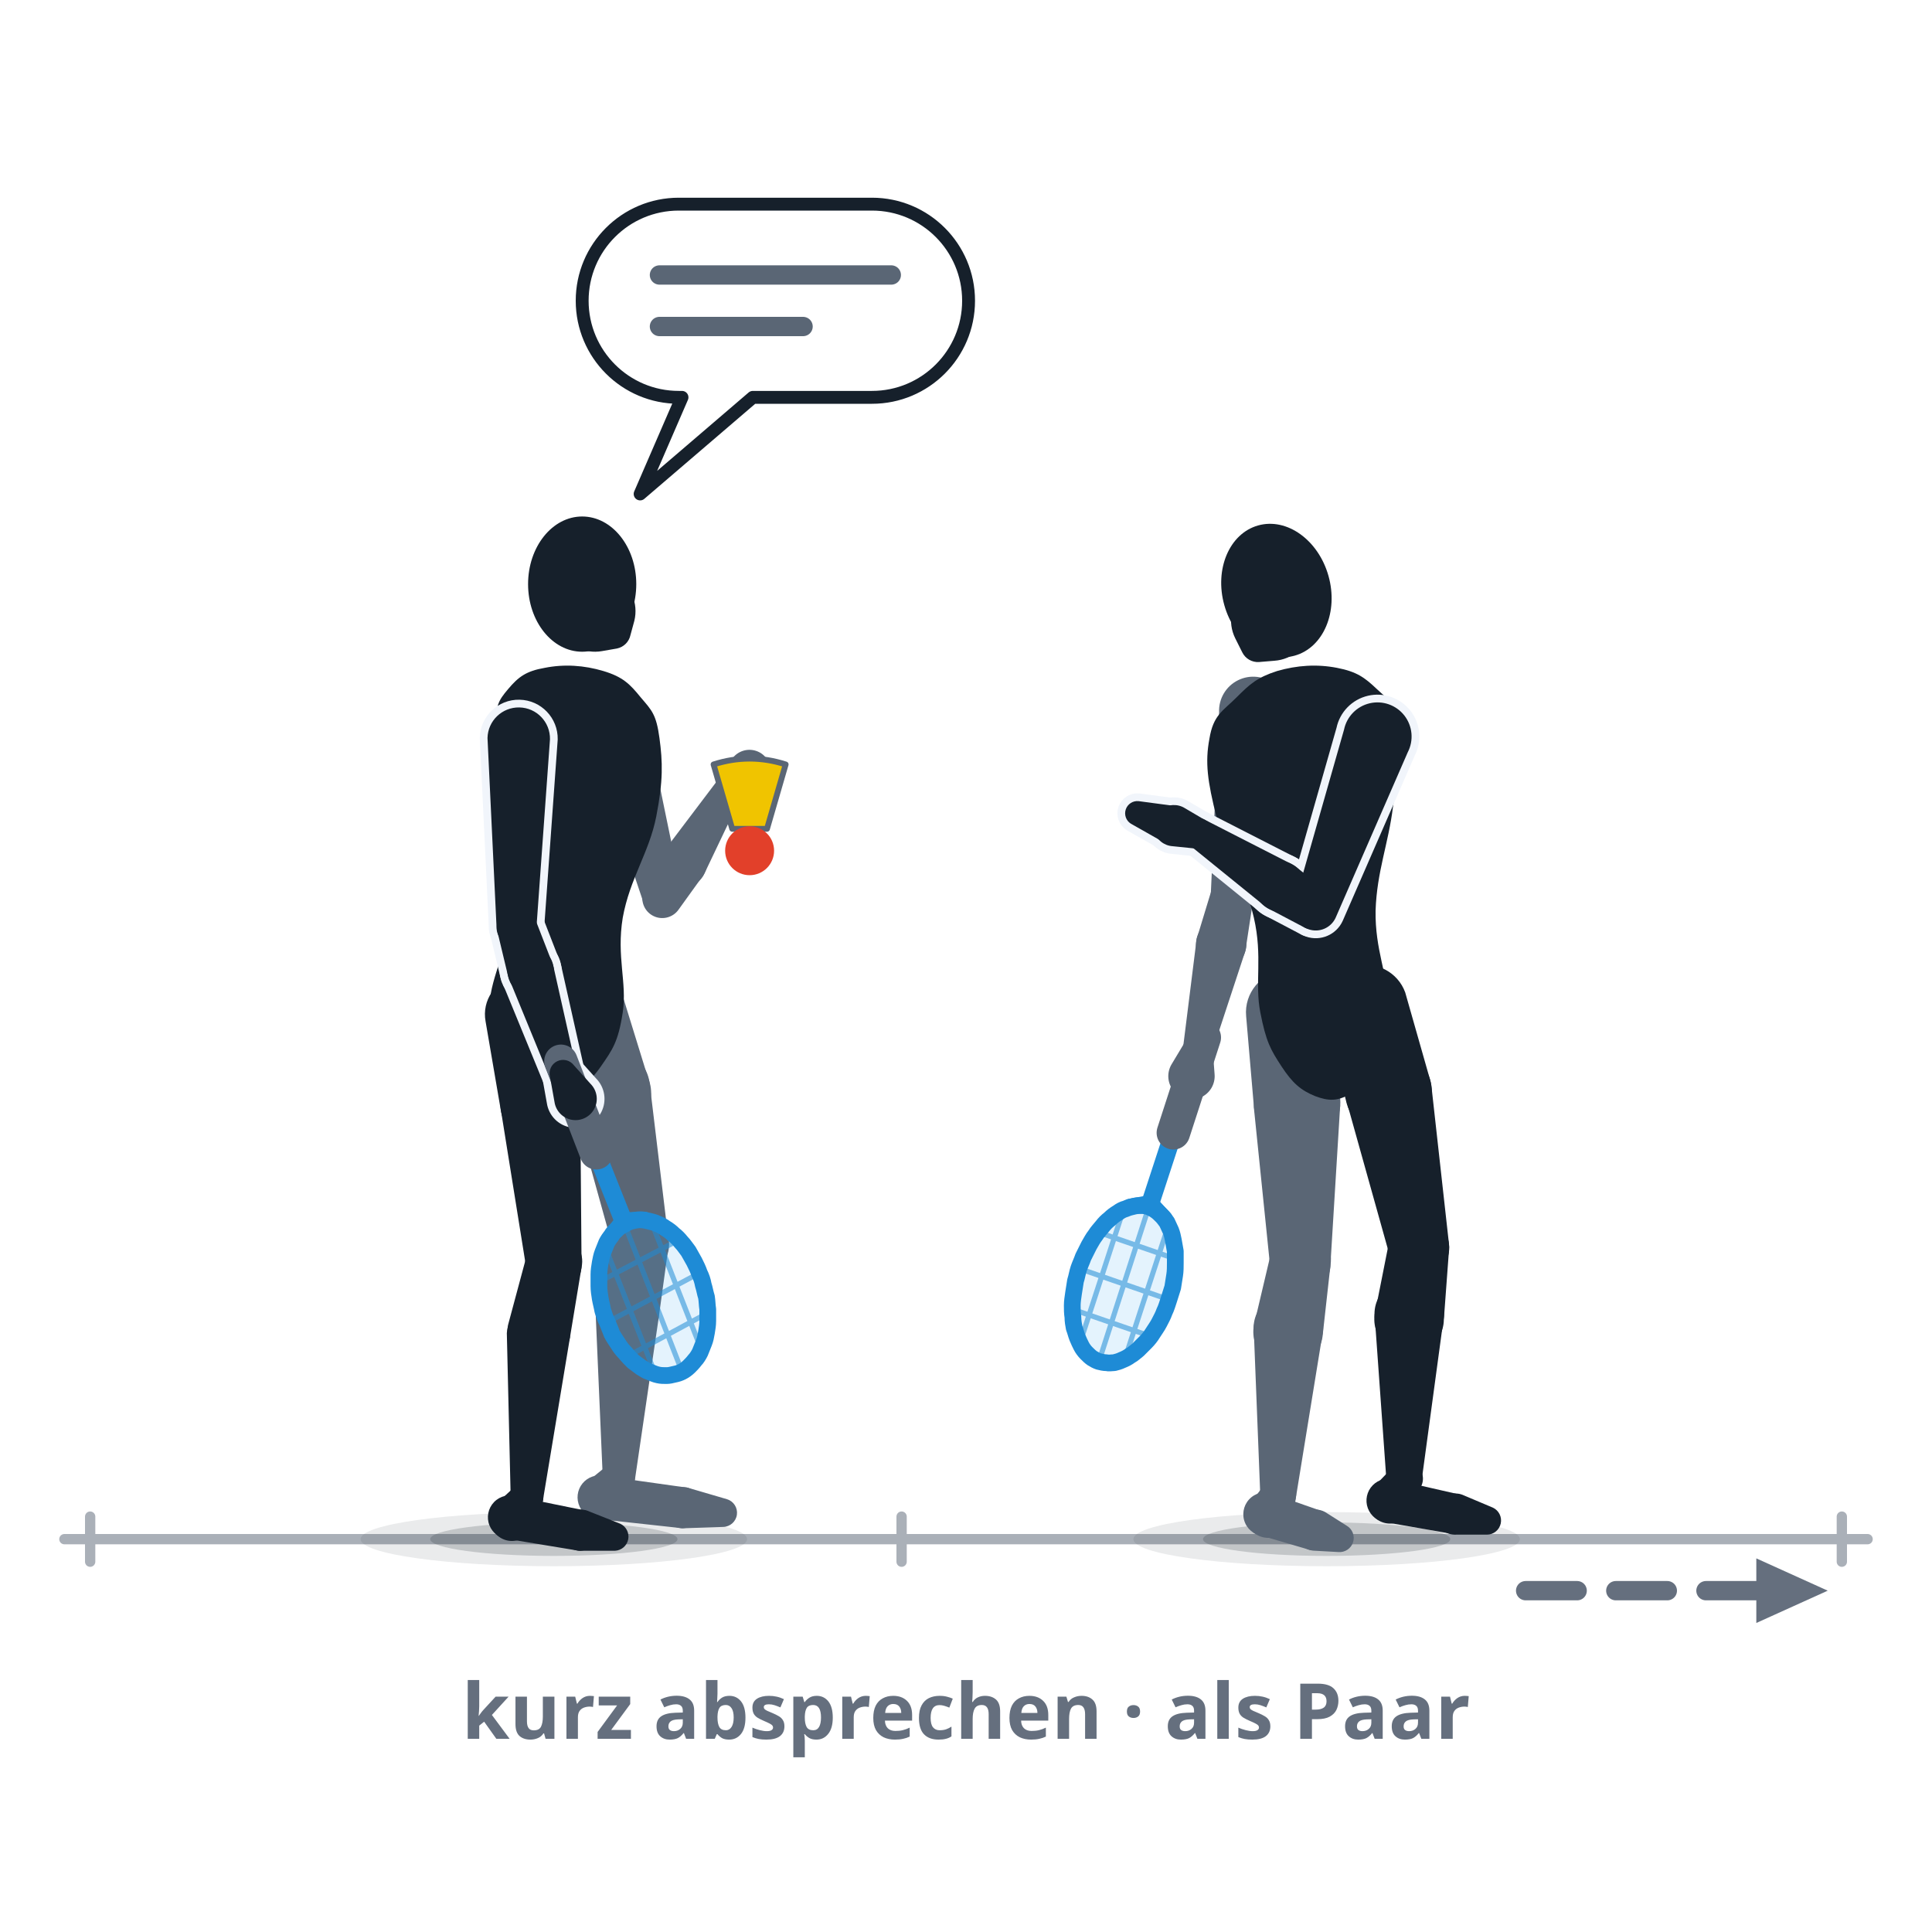
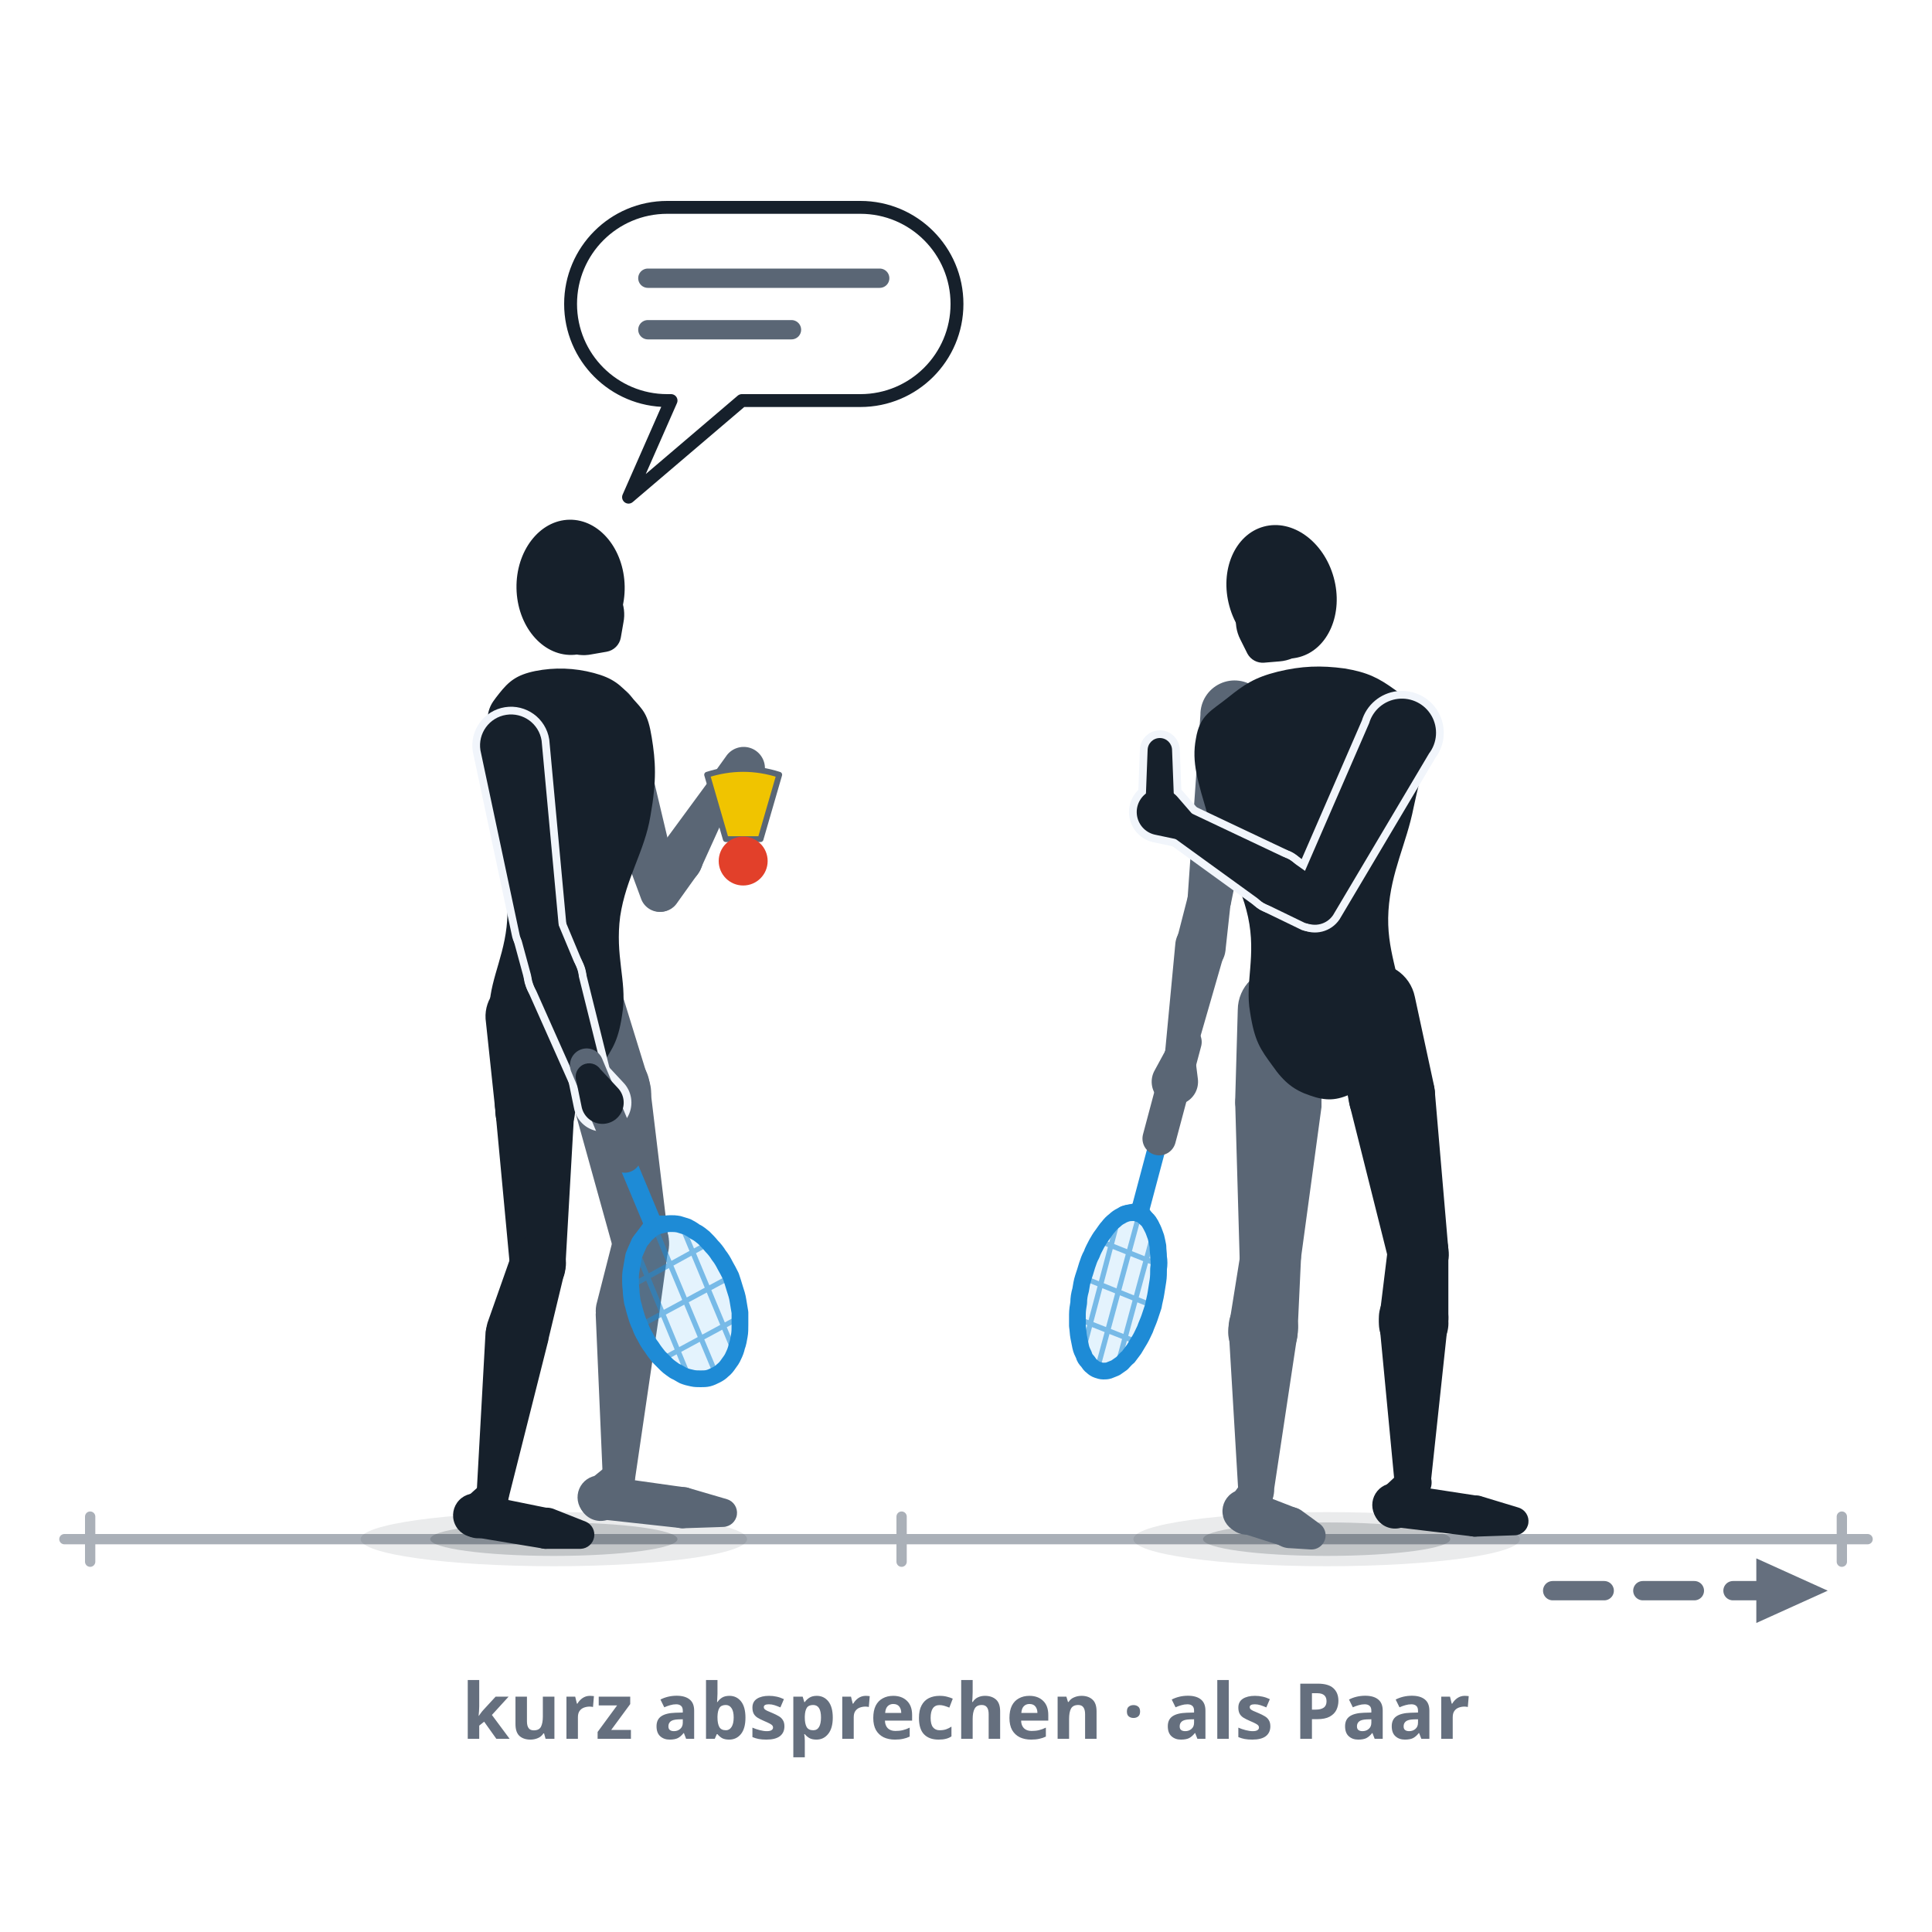
- <svg xmlns="http://www.w3.org/2000/svg" viewBox="0 0 300 300" role="img" data-quelle="figuren" aria-label="Sich absprechen: zwei Doppelpartner im eigenen Feld vor dem Aufschlag, einander zugewandt. Links der Rückraumspieler hinter der Aufschlaglinie; er schlägt gleich auf, hält den Speeder in der freien Hand und sagt in einem Satz das Wichtigste. Rechts der Angriffsspieler, die Füße schon nach vorn gerichtet, nickt und hebt die offene Hand. Ein gestrichelter Pfeil zeigt seinen Weg nach vorn.">
+ <svg xmlns="http://www.w3.org/2000/svg" viewBox="0 0 300 300" role="img" data-quelle="figuren" aria-label="Sich absprechen: zwei Doppelpartner im eigenen Feld vor dem Aufschlag, einander zugewandt. Links der Rückraumspieler hinter der Aufschlaglinie; er schlägt gleich auf, hält den Speeder in der freien Hand und sagt in einem Satz das Wichtigste. Rechts der Angriffsspieler, die Füße schon nach vorn gerichtet, nickt und hebt den Daumen. Ein gestrichelter Pfeil zeigt seinen Weg nach vorn.">
  <style>
    .s-k{fill:var(--tinte,#16202b)}
    .s-f{fill:var(--tinte-2,#5a6675)}
    .s-x{fill:var(--flaeche-2,#f1f5fb);stroke:var(--flaeche-2,#f1f5fb);stroke-width:2.4;stroke-linejoin:round}
    .s-rf{fill:var(--primaer,#38a4f1);opacity:.14}
    .s-rs{fill:none;stroke:var(--primaer-dunkel,#1e8bd6);stroke-width:.8;opacity:.55}
    .s-rr{fill:none;stroke:var(--primaer-dunkel,#1e8bd6);stroke-width:2.6;stroke-linejoin:round}
    .s-rh{fill:none;stroke:var(--primaer-dunkel,#1e8bd6);stroke-width:2.1;stroke-linecap:round;stroke-linejoin:round}
    .s-rsch{fill:none;stroke:var(--primaer-dunkel,#1e8bd6);stroke-width:2.8;stroke-linecap:round}
    .s-rg{fill:none;stroke:var(--tinte-2,#5a6675);stroke-width:5.2;stroke-linecap:round}
    .s-korb{fill:var(--speeder-korb,#f0c400);stroke:var(--tinte-2,#5a6675);stroke-width:.9;stroke-linejoin:round}
    .s-kappe{fill:var(--speeder-kappe,#e2402a)}
    .s-sch{fill:var(--schatten-boden,#16202b2e)}
    .s-schw{fill:var(--schatten-boden,#16202b2e);opacity:.5}
    .s-wegg{fill:none;stroke:var(--tinte-3,#656f7e);stroke-width:3;stroke-dasharray:8 6;stroke-linecap:round}
    .s-mkg{fill:var(--tinte-3,#656f7e)}
    .s-boden{fill:none;stroke:var(--tinte-3,#656f7e);stroke-width:1.6;opacity:.55;stroke-linecap:round}
    .s-blase{fill:var(--flaeche,#ffffff);stroke:var(--tinte,#16202b);stroke-width:2;stroke-linejoin:round}
    .s-zeile{fill:none;stroke:var(--tinte-2,#5a6675);stroke-width:3;stroke-linecap:round}
    .st{fill:var(--tinte-3,#656f7e);font:600 12px/1 system-ui,sans-serif;text-anchor:middle}
  </style>
  <defs>
    <marker id="p047" viewBox="0 0 10 10" markerWidth="4.4" markerHeight="4.4" refX="5" refY="5" orient="auto">
      <path d="M1,1.2 L9.4,5 L1,8.8 Z" class="s-mkg" />
    </marker>
  </defs>
  <path class="s-boden" d="M10,239L290,239M14,235.5L14,242.5M140,235.5L140,242.5M286,235.5L286,242.5" />
  <ellipse class="s-schw" cx="86" cy="239" rx="30" ry="4.2" />
  <ellipse class="s-sch" cx="86" cy="239" rx="19.2" ry="2.6" />
  <ellipse class="s-schw" cx="206" cy="239" rx="30" ry="4.2" />
  <ellipse class="s-sch" cx="206" cy="239" rx="19.2" ry="2.6" />
-   <path class="s-wegg" d="M236.9,247L278,247" marker-end="url(#p047)" />
+   <path class="s-wegg" d="M241.1,247L278,247" marker-end="url(#p047)" />
  <g class="s-f">
-     <path d="M193.5,157.8L194.7,171.8A6.7,6.7 0 1 0 208.1,170.5L206.5,156.6A6.5,6.5 0 0 0 193.5,157.8Z" />
-     <path d="M194.7,172L197.2,196.4A4.7,4.7 0 0 0 206.6,196.2L208.1,171.7A6.7,6.7 0 1 0 194.7,172Z" />
-     <path d="M197.3,194.8L194.8,205.4A5.4,5.4 0 1 0 205.4,207.2L206.6,196.4A4.7,4.7 0 0 0 197.3,194.8Z" />
-     <path d="M194.7,206.9L195.7,232.3A2.7,2.7 0 0 0 201.2,232.7L205.3,207.5A5.4,5.4 0 1 0 194.7,206.9Z" />
-     <path d="M196.3,230.6L194.3,233.2A3.4,3.4 0 1 0 200.2,236.2L201.1,233A2.7,2.7 0 0 0 196.3,230.6Z" />
-     <path d="M196,238.5L203.5,240.7A3.2,3.2 0 0 0 205.4,234.7L198,232.1A3.4,3.4 0 1 0 196,238.5Z" />
-     <path d="M204.2,240.8L207.8,241A2.2,2.2 0 0 0 209.1,236.9L206.1,235A3.2,3.2 0 1 0 204.2,240.8Z" />
+     <path d="M192.2,156.8L191.8,170.8A6.7,6.7 0 1 0 205.2,171L205.2,156.9A6.5,6.5 0 0 0 192.2,156.8Z" />
+     <path d="M191.8,171.2L192.5,195.7A4.7,4.7 0 0 0 201.9,196.2L205.2,171.9A6.7,6.7 0 1 0 191.8,171.2Z" />
+     <path d="M192.6,194.8L190.9,205.4A5.4,5.4 0 1 0 201.5,206.5L202,195.8A4.7,4.7 0 0 0 192.6,194.8Z" />
+     <path d="M190.8,206.6L192.3,231.9A2.7,2.7 0 0 0 197.7,232.2L201.5,207A5.4,5.4 0 1 0 190.8,206.6Z" />
+     <path d="M192.8,230.2L190.9,232.8A3.4,3.4 0 1 0 196.9,235.6L197.7,232.4A2.7,2.7 0 0 0 192.8,230.2Z" />
+     <path d="M192.6,238L199.5,240.2A3.2,3.2 0 0 0 201.6,234.3L194.9,231.7A3.4,3.4 0 1 0 192.6,238Z" />
+     <path d="M200.3,240.4L203.5,240.6A2.2,2.2 0 0 0 204.9,236.6L202.3,234.7A3.2,3.2 0 1 0 200.3,240.4Z" />
  </g>
  <g class="s-f">
-     <path d="M189.3,110.6L188,139.1A3.4,3.4 0 0 0 194.6,139.8L199.7,111.8A5.3,5.3 0 1 0 189.3,110.6Z" />
-     <path d="M188.1,138.3L186,145.2A3.9,3.9 0 1 0 193.5,146.9L194.6,139.7A3.4,3.4 0 0 0 188.1,138.3Z" />
-     <path d="M185.8,145.9L183.7,162.7A2.3,2.3 0 0 0 188.1,163.7L193.4,147.6A3.9,3.9 0 1 0 185.8,145.9Z" />
+     <path d="M186.4,111L184.4,139.6A3.4,3.4 0 0 0 191.1,140.5L196.8,112.4A5.3,5.3 0 1 0 186.4,111Z" />
+     <path d="M184.5,139L182.7,146A3.9,3.9 0 1 0 190.3,147.5L191.1,140.2A3.4,3.4 0 0 0 184.5,139Z" />
+     <path d="M182.5,146.6L180.9,163.5A2.3,2.3 0 0 0 185.4,164.4L190.1,148.1A3.9,3.9 0 1 0 182.5,146.6Z" />
  </g>
-   <path class="s-rf" d="M170.6,211.4C170.3,211.3 169.9,211.1 169.6,210.9C169.3,210.7 169,210.4 168.7,210.1C168.4,209.8 168.1,209.4 167.9,209C167.7,208.6 167.5,208.2 167.3,207.7C167.1,207.2 167,206.7 166.8,206.2C166.7,205.7 166.6,205.1 166.6,204.5C166.5,203.9 166.5,203.3 166.5,202.7C166.5,202.1 166.6,201.5 166.7,200.8C166.8,200.2 166.9,199.6 167,198.9C167.2,198.3 167.3,197.6 167.5,197C167.7,196.4 168,195.8 168.2,195.2C168.5,194.6 168.8,194 169.1,193.4C169.4,192.9 169.7,192.3 170.1,191.8C170.4,191.3 170.8,190.9 171.2,190.4C171.5,190 171.9,189.6 172.3,189.3C172.7,188.9 173.1,188.6 173.6,188.3C174,188 174.4,187.8 174.8,187.7C175.2,187.5 175.7,187.4 176.1,187.3C176.5,187.2 176.9,187.2 177.3,187.2C177.7,187.2 178.1,187.3 178.4,187.4C178.8,187.6 179.1,187.7 179.5,188C179.8,188.2 180.1,188.5 180.4,188.8C180.7,189.1 180.9,189.4 181.2,189.8C181.4,190.2 181.6,190.7 181.8,191.1C182,191.6 182.1,192.1 182.2,192.6C182.3,193.2 182.4,193.7 182.5,194.3C182.5,194.9 182.5,195.5 182.5,196.1C182.5,196.7 182.5,197.4 182.4,198C182.3,198.6 182.2,199.3 182.1,199.9C181.9,200.5 181.7,201.2 181.5,201.8C181.3,202.4 181.1,203.1 180.8,203.7C180.6,204.3 180.3,204.8 180,205.4C179.7,206 179.3,206.5 179,207C178.7,207.5 178.3,208 177.9,208.4C177.5,208.8 177.1,209.2 176.7,209.6C176.3,209.9 175.9,210.3 175.5,210.5C175.1,210.8 174.7,211 174.2,211.2C173.8,211.4 173.4,211.5 173,211.6C172.6,211.6 172.2,211.7 171.8,211.6C171.4,211.6 171,211.5 170.6,211.4Z" />
-   <path class="s-rs" d="M181.2,191L174.9,210.3M178.1,188.3L170.9,210.6M174.2,188.6L167.9,207.9M182,195.3L171,191.5M180.9,201.6L168.2,197.2M178.1,207.3L167.1,203.5" />
-   <path class="s-rh" d="M181,189.1L178.7,186.6L175.4,187.2" />
-   <path class="s-rsch" d="M182.2,175.9L178.7,186.6" />
-   <path class="s-rr" d="M170.6,211.4C170.3,211.3 169.9,211.1 169.6,210.9C169.3,210.7 169,210.4 168.7,210.1C168.4,209.8 168.1,209.4 167.9,209C167.7,208.6 167.5,208.2 167.3,207.7C167.1,207.2 167,206.7 166.8,206.2C166.7,205.7 166.6,205.1 166.6,204.5C166.5,203.9 166.5,203.3 166.5,202.7C166.5,202.1 166.6,201.5 166.7,200.8C166.8,200.2 166.9,199.6 167,198.9C167.2,198.3 167.3,197.6 167.5,197C167.7,196.4 168,195.8 168.2,195.2C168.5,194.6 168.8,194 169.1,193.4C169.4,192.9 169.7,192.3 170.1,191.8C170.4,191.3 170.8,190.9 171.2,190.4C171.5,190 171.9,189.6 172.3,189.3C172.7,188.9 173.1,188.6 173.6,188.3C174,188 174.4,187.8 174.8,187.7C175.2,187.5 175.7,187.4 176.1,187.3C176.5,187.2 176.9,187.2 177.3,187.2C177.7,187.2 178.1,187.3 178.4,187.4C178.8,187.6 179.1,187.7 179.5,188C179.8,188.2 180.1,188.5 180.4,188.8C180.7,189.1 180.9,189.4 181.2,189.8C181.4,190.2 181.6,190.7 181.8,191.1C182,191.6 182.1,192.1 182.2,192.6C182.3,193.2 182.4,193.7 182.5,194.3C182.5,194.9 182.5,195.5 182.5,196.1C182.5,196.7 182.5,197.4 182.4,198C182.3,198.6 182.2,199.3 182.1,199.9C181.9,200.5 181.7,201.2 181.5,201.8C181.3,202.4 181.1,203.1 180.8,203.7C180.6,204.3 180.3,204.8 180,205.4C179.7,206 179.3,206.5 179,207C178.7,207.5 178.3,208 177.9,208.4C177.5,208.8 177.1,209.2 176.7,209.6C176.3,209.9 175.9,210.3 175.5,210.5C175.1,210.8 174.7,211 174.2,211.2C173.8,211.4 173.4,211.5 173,211.6C172.6,211.6 172.2,211.7 171.8,211.6C171.4,211.6 171,211.5 170.6,211.4Z" />
-   <path class="s-rg" d="M187,161.1L182.2,175.9" />
+   <path class="s-rf" d="M170.4,212.7C170.1,212.6 169.8,212.4 169.6,212.2C169.3,212 169.1,211.7 168.9,211.4C168.6,211.1 168.4,210.8 168.3,210.4C168.1,210 167.9,209.6 167.8,209.1C167.7,208.6 167.6,208.1 167.5,207.6C167.4,207.1 167.4,206.5 167.3,205.9C167.3,205.4 167.3,204.8 167.3,204.1C167.3,203.5 167.4,202.9 167.5,202.3C167.5,201.6 167.6,201 167.8,200.3C167.9,199.7 168,199 168.2,198.4C168.4,197.8 168.6,197.2 168.8,196.5C169,195.9 169.2,195.3 169.5,194.8C169.7,194.2 170,193.7 170.3,193.1C170.6,192.6 170.8,192.2 171.2,191.7C171.5,191.3 171.8,190.8 172.1,190.5C172.4,190.1 172.7,189.8 173.1,189.5C173.4,189.2 173.7,189 174.1,188.8C174.4,188.6 174.7,188.5 175,188.4C175.4,188.3 175.7,188.3 176,188.3C176.3,188.3 176.6,188.4 176.9,188.5C177.2,188.6 177.4,188.7 177.7,189C177.9,189.2 178.2,189.4 178.4,189.7C178.6,190 178.8,190.4 179,190.8C179.2,191.2 179.3,191.6 179.5,192.1C179.6,192.5 179.7,193 179.8,193.5C179.8,194.1 179.9,194.6 179.9,195.2C180,195.8 180,196.4 179.9,197C179.9,197.6 179.9,198.3 179.8,198.9C179.7,199.5 179.6,200.2 179.5,200.8C179.4,201.5 179.2,202.1 179.1,202.8C178.9,203.4 178.7,204 178.5,204.6C178.3,205.2 178,205.8 177.8,206.4C177.5,207 177.3,207.5 177,208C176.7,208.5 176.4,209 176.1,209.5C175.8,209.9 175.5,210.3 175.2,210.7C174.8,211 174.5,211.4 174.2,211.7C173.9,211.9 173.5,212.2 173.2,212.4C172.9,212.5 172.5,212.7 172.2,212.8C171.9,212.9 171.6,212.9 171.3,212.9C171,212.9 170.7,212.8 170.4,212.7Z" />
+   <path class="s-rs" d="M179,191.9L173.7,211.4M176.7,189.3L170.6,211.8M173.5,189.7L168.3,209.3M179.5,196.2L171,192.8M178.6,202.6L168.7,198.6M176.3,208.3L167.7,204.9" />
+   <path class="s-rh" d="M178.9,190.1L177.1,187.7L174.5,188.3" />
+   <path class="s-rsch" d="M180,176.8L177.1,187.7" />
+   <path class="s-rr" d="M170.4,212.7C170.1,212.6 169.8,212.4 169.6,212.2C169.3,212 169.1,211.7 168.9,211.4C168.6,211.1 168.4,210.8 168.3,210.4C168.1,210 167.9,209.6 167.8,209.1C167.7,208.6 167.6,208.1 167.5,207.6C167.4,207.1 167.4,206.5 167.3,205.9C167.3,205.4 167.3,204.8 167.3,204.1C167.3,203.5 167.4,202.9 167.5,202.3C167.5,201.6 167.6,201 167.8,200.3C167.9,199.7 168,199 168.2,198.4C168.4,197.8 168.6,197.2 168.8,196.5C169,195.9 169.2,195.3 169.5,194.8C169.7,194.2 170,193.7 170.3,193.1C170.6,192.6 170.8,192.2 171.2,191.7C171.5,191.3 171.8,190.8 172.1,190.5C172.4,190.1 172.7,189.8 173.1,189.5C173.4,189.2 173.7,189 174.1,188.8C174.4,188.6 174.7,188.5 175,188.4C175.4,188.3 175.7,188.3 176,188.3C176.3,188.3 176.6,188.4 176.9,188.5C177.2,188.6 177.4,188.7 177.7,189C177.9,189.2 178.2,189.4 178.4,189.7C178.6,190 178.8,190.4 179,190.8C179.2,191.2 179.3,191.6 179.5,192.1C179.6,192.5 179.7,193 179.8,193.5C179.8,194.1 179.9,194.6 179.9,195.2C180,195.8 180,196.4 179.9,197C179.9,197.6 179.9,198.3 179.8,198.9C179.7,199.5 179.6,200.2 179.5,200.8C179.4,201.5 179.2,202.1 179.1,202.8C178.9,203.4 178.7,204 178.5,204.6C178.3,205.2 178,205.8 177.8,206.4C177.5,207 177.3,207.5 177,208C176.7,208.5 176.4,209 176.1,209.5C175.8,209.9 175.5,210.3 175.2,210.7C174.8,211 174.5,211.4 174.2,211.7C173.9,211.9 173.5,212.2 173.2,212.4C172.9,212.5 172.5,212.7 172.2,212.8C171.9,212.9 171.6,212.9 171.3,212.9C171,212.9 170.7,212.8 170.4,212.7Z" />
+   <path class="s-rg" d="M184,161.8L180,176.8" />
  <g class="s-f">
-     <path d="M184,161.8L181.9,165.3A3.6,3.6 0 1 0 188.6,166.8L188.3,162.8A2.3,2.3 0 0 0 184,161.8Z" />
+     <path d="M181.2,162.7L179.3,166.2A3.6,3.6 0 1 0 186,167.5L185.5,163.5A2.3,2.3 0 0 0 181.2,162.7Z" />
  </g>
  <g class="s-k">
-     <path d="M207.6,103.7C210.7,104.3 211.9,105.2 213.8,107C215.8,108.9 217,109.3 217.5,112.9C218,116.6 217.1,119.6 216.3,125.3C215.6,131 213.8,135.3 213.6,141.4C213.5,147.5 215.5,151.4 215.6,156C215.6,160.7 215.1,161.9 213.9,164.7C212.7,167.5 211.6,168.8 209.6,169.9C207.7,171 206.3,171 204.2,170.2C202,169.3 200.7,168.2 199,165.6C197.3,163 196.6,161.8 195.7,157.2C194.8,152.6 196.1,148.6 194.7,142.5C193.3,136.4 190.3,132.5 188.9,126.9C187.5,121.3 187.1,118.4 187.8,114.7C188.4,111 189.9,110.4 192,108.3C194.1,106.2 195.2,105.2 198.3,104.2C201.4,103.3 204.5,103.1 207.6,103.7Z" />
-     <path d="M205.7,157.5L209.1,171.3A6.7,6.7 0 1 0 222.1,167.8L218.2,154.1A6.5,6.5 0 0 0 205.7,157.5Z" />
-     <path d="M209.2,171.4L215.8,195A4.7,4.7 0 0 0 225,193.2L222.3,168.9A6.7,6.7 0 1 0 209.2,171.4Z" />
-     <path d="M215.7,192.8L213.6,203.4A5.4,5.4 0 1 0 224.2,204.9L225,194.1A4.7,4.7 0 0 0 215.7,192.8Z" />
-     <path d="M213.5,204.9L215.3,230.1A2.7,2.7 0 0 0 220.7,230.3L224.1,205.2A5.4,5.4 0 1 0 213.5,204.9Z" />
-     <path d="M216,228.1L213.5,230.7A3.4,3.4 0 1 0 219,234.4L220.5,231.1A2.7,2.7 0 0 0 216,228.1Z" />
-     <path d="M215.3,236.4L225.6,238.2A3.2,3.2 0 0 0 226.8,232.1L216.7,229.8A3.4,3.4 0 1 0 215.3,236.4Z" />
-     <path d="M226.1,238.3L230.9,238.3A2.2,2.2 0 0 0 231.8,234.1L227.3,232.2A3.2,3.2 0 1 0 226.1,238.3Z" />
+     <path d="M208.8,103.8C212.4,104.4 214.1,105.3 216.6,107.1C219.1,109 220.7,109.4 221.3,113C221.9,116.7 220.7,119.7 219.5,125.4C218.4,131 216,135.3 215.6,141.4C215.2,147.6 217.5,151.4 217.5,156C217.4,160.7 216.7,162 215.2,164.7C213.7,167.5 212.3,168.8 209.9,169.8C207.6,170.9 205.9,171 203.4,170.1C201,169.3 199.4,168.1 197.6,165.5C195.7,162.9 194.8,161.7 194.1,157.1C193.3,152.5 195.1,148.5 193.8,142.4C192.5,136.4 189.3,132.4 187.6,126.8C186,121.3 185,118.4 185.7,114.7C186.3,111 188.1,110.4 190.7,108.3C193.2,106.3 194.8,105.2 198.4,104.3C202.1,103.4 205.1,103.3 208.8,103.8Z" />
+     <path d="M206.9,157.4L209.5,171.3A6.7,6.7 0 1 0 222.7,168.7L219.7,154.8A6.5,6.5 0 0 0 206.9,157.4Z" />
+     <path d="M209.6,171.7L215.6,195.6A4.7,4.7 0 0 0 224.9,194L222.8,169.5A6.7,6.7 0 1 0 209.6,171.7Z" />
+     <path d="M215.5,193.9L214.2,204.5A5.4,5.4 0 1 0 224.9,205.1L224.9,194.5A4.7,4.7 0 0 0 215.5,193.9Z" />
+     <path d="M214.2,205.6L216.6,230.8A2.7,2.7 0 0 0 222.1,230.9L224.8,205.7A5.4,5.4 0 1 0 214.2,205.6Z" />
+     <path d="M217.5,228.5L214.5,231.3A3.4,3.4 0 1 0 219.7,235.4L221.7,231.9A2.7,2.7 0 0 0 217.5,228.5Z" />
+     <path d="M216.4,237.1L228.9,238.6A3.2,3.2 0 0 0 229.7,232.3L217.3,230.4A3.4,3.4 0 1 0 216.4,237.1Z" />
+     <path d="M229.3,238.6L235.2,238.4A2.2,2.2 0 0 0 235.8,234.1L230.2,232.4A3.2,3.2 0 1 0 229.3,238.6Z" />
  </g>
  <g class="s-k">
-     <ellipse cx="198.2" cy="91.7" rx="8.4" ry="10.5" transform="rotate(-15.7 198.2 91.7)" />
-     <path d="M191.8,99.1L192.9,101.3A2.7,2.7 0 0 0 195.5,102.8L197.9,102.6A6.3,6.3 0 1 0 191.8,99.1Z" />
+     <ellipse cx="199" cy="91.9" rx="8.4" ry="10.5" transform="rotate(-15.4 199 91.9)" />
+     <path d="M192.6,99.3L193.7,101.5A2.7,2.7 0 0 0 196.3,102.9L198.7,102.7A6.3,6.3 0 1 0 192.6,99.3Z" />
  </g>
  <g class="s-x">
-     <path d="M208.7,113.3L201,140.3A3.4,3.4 0 0 0 207.4,142.5L218.6,116.8A5.3,5.3 0 1 0 208.7,113.3Z" />
-     <path d="M206.3,138.5L201.2,134.6A3.9,3.9 0 1 0 197,141.1L202.7,144.1A3.4,3.4 0 0 0 206.3,138.5Z" />
-     <path d="M200.6,134.2L187.3,127.4A2.3,2.3 0 0 0 184.8,131.3L196.4,140.7A3.9,3.9 0 1 0 200.6,134.2Z" />
-     <path d="M187.4,127.5L184,125.5A3.2,3.2 0 1 0 182.1,131.4L186,131.8A2.3,2.3 0 0 0 187.4,127.5Z" />
-     <path d="M182.8,125.2L176.8,124.4A1.9,1.9 0 0 0 175.6,127.9L180.9,130.9A3,3 0 1 0 182.8,125.2Z" />
+     <path d="M212.6,112.3L201,139A3.4,3.4 0 0 0 207,142.1L221.9,117A5.3,5.3 0 1 0 212.6,112.3Z" />
+     <path d="M206,137.6L200.2,133.5A3.9,3.9 0 1 0 196.2,140.2L202.6,143.3A3.4,3.4 0 0 0 206,137.6Z" />
+     <path d="M199.6,133.2L184.6,126.1A2.3,2.3 0 0 0 182.3,130.1L195.7,139.8A3.9,3.9 0 1 0 199.6,133.2Z" />
+     <path d="M185.4,126.7L182.8,123.7A3.6,3.6 0 1 0 179.3,129.6L183.1,130.4A2.3,2.3 0 0 0 185.4,126.7Z" />
+     <path d="M182.3,124.3L182,116.5A1.9,1.9 0 0 0 178.2,116.5L177.9,124.3A2.2,2.2 0 1 0 182.3,124.3Z" />
  </g>
  <g class="s-k">
-     <path d="M208.7,113.3L201,140.3A3.4,3.4 0 0 0 207.4,142.5L218.6,116.8A5.3,5.3 0 1 0 208.7,113.3Z" />
-     <path d="M206.3,138.5L201.2,134.6A3.9,3.9 0 1 0 197,141.1L202.7,144.1A3.4,3.4 0 0 0 206.3,138.5Z" />
-     <path d="M200.6,134.2L187.3,127.4A2.3,2.3 0 0 0 184.8,131.3L196.4,140.7A3.9,3.9 0 1 0 200.6,134.2Z" />
+     <path d="M212.6,112.3L201,139A3.4,3.4 0 0 0 207,142.1L221.9,117A5.3,5.3 0 1 0 212.6,112.3Z" />
+     <path d="M206,137.6L200.2,133.5A3.9,3.9 0 1 0 196.2,140.2L202.6,143.3A3.4,3.4 0 0 0 206,137.6Z" />
+     <path d="M199.6,133.2L184.6,126.1A2.3,2.3 0 0 0 182.3,130.1L195.7,139.8A3.9,3.9 0 1 0 199.6,133.2Z" />
  </g>
  <g class="s-k">
-     <path d="M187.4,127.5L184,125.5A3.2,3.2 0 1 0 182.1,131.4L186,131.8A2.3,2.3 0 0 0 187.4,127.5Z" />
-     <path d="M182.8,125.2L176.8,124.4A1.9,1.9 0 0 0 175.6,127.9L180.9,130.9A3,3 0 1 0 182.8,125.2Z" />
+     <path d="M185.4,126.7L182.8,123.7A3.6,3.6 0 1 0 179.3,129.6L183.1,130.4A2.3,2.3 0 0 0 185.4,126.7Z" />
+     <path d="M182.3,124.3L182,116.5A1.9,1.9 0 0 0 178.2,116.5L177.9,124.3A2.2,2.2 0 1 0 182.3,124.3Z" />
  </g>
  <g class="s-f">
    <path d="M84.9,157.2L88.8,170.8A6.2,6.2 0 1 0 100.6,167.3L96.4,153.7A6,6 0 0 0 84.9,157.2Z" />
    <path d="M88.8,170.8L95.3,194.2A4.3,4.3 0 0 0 103.8,192.5L100.9,168.4A6.2,6.2 0 1 0 88.8,170.8Z" />
    <path d="M95.3,192L92.6,202.6A4.9,4.9 0 1 0 102.3,204.5L103.8,193.6A4.3,4.3 0 0 0 95.3,192Z" />
    <path d="M92.5,204.1L93.6,229.5A2.5,2.5 0 0 0 98.6,229.7L102.3,204.5A4.9,4.9 0 1 0 92.5,204.1Z" />
    <path d="M94.5,227.4L91.3,230A3.4,3.4 0 1 0 96.4,234.1L98.3,230.5A2.5,2.5 0 0 0 94.5,227.4Z" />
    <path d="M93.1,235.9L105.9,237.3A3.2,3.2 0 0 0 106.7,231L93.9,229.2A3.4,3.4 0 1 0 93.1,235.9Z" />
    <path d="M106.3,237.3L112.3,237.1A2.2,2.2 0 0 0 112.9,232.8L107.1,231.1A3.2,3.2 0 1 0 106.3,237.3Z" />
  </g>
  <g class="s-f">
-     <path d="M90.7,112.7L100,140.4A3.1,3.1 0 0 0 105.9,138.8L100,110.2A4.8,4.8 0 1 0 90.7,112.7Z" />
-     <path d="M105.4,141.2L109,136.2A3.6,3.6 0 1 0 102.9,132.5L100.1,138A3.1,3.1 0 0 0 105.4,141.2Z" />
-     <path d="M109.4,135.6L115.6,122.6A2.1,2.1 0 0 0 112,120.4L103.3,131.9A3.6,3.6 0 1 0 109.4,135.6Z" />
+     <path d="M89.5,112.4L99.6,139.7A3.1,3.1 0 0 0 105.5,137.9L98.8,109.7A4.8,4.8 0 1 0 89.5,112.4Z" />
+     <path d="M105,140.4L108.5,135.5A3.6,3.6 0 1 0 102.3,131.9L99.7,137.3A3.1,3.1 0 0 0 105,140.4Z" />
+     <path d="M108.8,134.9L114.6,122.1A2.1,2.1 0 0 0 111,120L102.7,131.3A3.6,3.6 0 1 0 108.8,134.9Z" />
  </g>
  <g class="s-f">
-     <path d="M114.2,123.7L117.3,122.9A3.3,3.3 0 1 0 113.7,117.8L111.9,120.4A2.1,2.1 0 0 0 114.2,123.7Z" />
+     <path d="M113.2,123.3L116.2,122.5A3.3,3.3 0 1 0 112.7,117.5L110.9,120A2.1,2.1 0 0 0 113.2,123.3Z" />
  </g>
  <g class="s-k">
-     <path d="M93.7,104.2C96.7,105.1 97.8,106.2 99.5,108.3C101.2,110.3 101.9,110.9 102.4,114.6C102.9,118.3 103,121.2 101.9,126.8C100.8,132.4 97.8,136.4 96.7,142.5C95.7,148.6 97.4,152.6 96.7,157.2C96,161.8 95.1,163 93.3,165.6C91.5,168.2 89.8,169.3 87.7,170.2C85.5,171 84.4,171 82.5,169.9C80.5,168.8 79.1,167.5 77.8,164.7C76.5,161.9 75.8,160.6 76,156C76.3,151.3 78.9,147.6 79.2,141.4C79.4,135.3 77.9,131 77.4,125.3C76.9,119.7 76.5,116.7 76.8,113C77.1,109.4 77.3,108.9 78.9,107C80.5,105.1 81.7,104.2 84.6,103.7C87.6,103.1 90.7,103.3 93.7,104.2Z" />
-     <path d="M75.4,158.6L77.8,172.6A6.2,6.2 0 1 0 90,170.3L87.2,156.4A6,6 0 0 0 75.4,158.6Z" />
-     <path d="M77.8,172.5L81.7,196.8A4.3,4.3 0 0 0 90.3,196L90.1,171.5A6.2,6.2 0 1 0 77.8,172.5Z" />
-     <path d="M81.8,194.9L78.9,205.7A4.9,4.9 0 1 0 88.5,207.7L90.3,196.8A4.3,4.3 0 0 0 81.8,194.9Z" />
-     <path d="M78.7,207L79.3,232.6A2.5,2.5 0 0 0 84.3,233L88.5,207.7A4.9,4.9 0 1 0 78.7,207Z" />
-     <path d="M80.1,230.7L77.4,233.2A3.4,3.4 0 1 0 82.7,237L84.1,233.6A2.5,2.5 0 0 0 80.1,230.7Z" />
-     <path d="M79,239L89.9,240.8A3.2,3.2 0 0 0 91.1,234.6L80.3,232.4A3.4,3.4 0 1 0 79,239Z" />
-     <path d="M90.4,240.8L95.5,240.8A2.2,2.2 0 0 0 96.3,236.6L91.5,234.7A3.2,3.2 0 1 0 90.4,240.8Z" />
+     <path d="M92.2,104.5C95.2,105.3 96.3,106.3 98.1,108.3C99.9,110.3 100.6,110.8 101.2,114.5C101.8,118.2 102,121.1 101,126.7C100.1,132.2 97.2,136.3 96.3,142.3C95.5,148.4 97.3,152.3 96.7,156.9C96.1,161.5 95.2,162.7 93.5,165.3C91.8,167.9 90.2,169.1 88.1,170C85.9,170.9 84.8,170.9 82.8,169.8C80.8,168.8 79.4,167.5 78.1,164.8C76.7,162.1 75.9,160.9 76,156.3C76.2,151.6 78.7,147.8 78.8,141.8C78.8,135.7 77.1,131.5 76.5,125.9C75.8,120.3 75.3,117.3 75.5,113.7C75.7,110 76,109.6 77.5,107.7C79,105.8 80.2,104.8 83.1,104.2C86.1,103.6 89.2,103.7 92.2,104.5Z" />
+     <path d="M75.4,158.2L76.9,172.3A6.2,6.2 0 1 0 89.1,170.8L87.3,156.8A6,6 0 0 0 75.4,158.2Z" />
+     <path d="M76.9,172.2L79.2,196.8A4.3,4.3 0 0 0 87.8,196.6L89.2,172A6.2,6.2 0 1 0 76.9,172.2Z" />
+     <path d="M79.4,194.9L75.7,205.4A4.9,4.9 0 1 0 85.1,208.2L87.7,197.4A4.3,4.3 0 0 0 79.4,194.9Z" />
+     <path d="M75.4,206.8L74,232.1A2.5,2.5 0 0 0 78.9,232.9L85.1,208.3A4.9,4.9 0 1 0 75.4,206.8Z" />
+     <path d="M74.8,230.4L72,232.9A3.4,3.4 0 1 0 77.4,236.7L78.8,233.2A2.5,2.5 0 0 0 74.8,230.4Z" />
+     <path d="M73.7,238.7L84.6,240.5A3.2,3.2 0 0 0 85.7,234.3L74.9,232.1A3.4,3.4 0 1 0 73.7,238.7Z" />
+     <path d="M85.1,240.5L90.2,240.5A2.2,2.2 0 0 0 91,236.3L86.2,234.4A3.2,3.2 0 1 0 85.1,240.5Z" />
  </g>
  <g class="s-k">
-     <ellipse cx="90.4" cy="90.7" rx="8.4" ry="10.5" transform="rotate(0 90.4 90.7)" />
-     <path d="M93.5,101.1L95.8,100.7A2.7,2.7 0 0 0 97.9,98.6L98.5,96.4A6.3,6.3 0 1 0 93.5,101.1Z" />
+     <ellipse cx="88.6" cy="91.2" rx="8.4" ry="10.5" transform="rotate(-1 88.6 91.2)" />
+     <path d="M91.9,101.6L94.2,101.2A2.7,2.7 0 0 0 96.4,99L96.8,96.7A6.3,6.3 0 1 0 91.9,101.6Z" />
  </g>
  <g class="s-x">
-     <path d="M75.7,114.6L77.1,143.9A3.1,3.1 0 0 0 83.3,144L85.4,114.8A4.8,4.8 0 1 0 75.7,114.6Z" />
-     <path d="M77.2,144.5L78.9,151.6A3.6,3.6 0 1 0 85.7,149.4L83.1,142.7A3.1,3.1 0 0 0 77.2,144.5Z" />
-     <path d="M79.1,152.1L85.5,167.7A2.1,2.1 0 0 0 89.6,166.4L85.9,149.9A3.6,3.6 0 1 0 79.1,152.1Z" />
-     <path d="M85.4,167.2L86.1,171.1A3.3,3.3 0 1 0 91.7,168.3L89.1,165.4A2.1,2.1 0 0 0 85.4,167.2Z" />
+     <path d="M74.6,116.5L80.7,145.2A3.1,3.1 0 0 0 86.8,144.2L84.1,115A4.8,4.8 0 1 0 74.6,116.5Z" />
+     <path d="M80.8,145.3L82.7,152.3A3.6,3.6 0 1 0 89.4,150L86.6,143.3A3.1,3.1 0 0 0 80.8,145.3Z" />
+     <path d="M82.8,152.8L89.7,168.3A2.1,2.1 0 0 0 93.7,167L89.6,150.5A3.6,3.6 0 1 0 82.8,152.8Z" />
+     <path d="M89.5,167.9L90.3,171.8A3.3,3.3 0 1 0 95.9,168.9L93.2,166A2.1,2.1 0 0 0 89.5,167.9Z" />
  </g>
  <g class="s-k">
-     <path d="M75.7,114.6L77.1,143.9A3.1,3.1 0 0 0 83.3,144L85.4,114.8A4.8,4.8 0 1 0 75.7,114.6Z" />
-     <path d="M77.2,144.5L78.9,151.6A3.6,3.6 0 1 0 85.7,149.4L83.1,142.7A3.1,3.1 0 0 0 77.2,144.5Z" />
-     <path d="M79.1,152.1L85.5,167.7A2.1,2.1 0 0 0 89.6,166.4L85.9,149.9A3.6,3.6 0 1 0 79.1,152.1Z" />
+     <path d="M74.6,116.5L80.7,145.2A3.1,3.1 0 0 0 86.8,144.2L84.1,115A4.8,4.8 0 1 0 74.6,116.5Z" />
+     <path d="M80.8,145.3L82.7,152.3A3.6,3.6 0 1 0 89.4,150L86.6,143.3A3.1,3.1 0 0 0 80.8,145.3Z" />
+     <path d="M82.8,152.8L89.7,168.3A2.1,2.1 0 0 0 93.7,167L89.6,150.5A3.6,3.6 0 1 0 82.8,152.8Z" />
  </g>
-   <path class="s-rf" d="M105.9,213C106.3,212.8 106.7,212.5 107,212.2C107.3,211.9 107.6,211.6 107.9,211.2C108.2,210.9 108.5,210.4 108.7,210C108.9,209.5 109.1,209 109.3,208.5C109.5,208 109.6,207.5 109.7,206.9C109.8,206.3 109.9,205.7 109.9,205.1C109.9,204.5 109.9,203.9 109.9,203.3C109.8,202.7 109.8,202 109.7,201.4C109.5,200.8 109.4,200.1 109.2,199.5C109.1,198.9 108.9,198.3 108.6,197.7C108.4,197.1 108.1,196.5 107.8,195.9C107.5,195.4 107.2,194.8 106.9,194.3C106.5,193.8 106.2,193.3 105.8,192.9C105.4,192.4 105,192 104.6,191.7C104.2,191.3 103.8,191 103.3,190.7C102.9,190.4 102.5,190.2 102,190C101.6,189.8 101.1,189.7 100.7,189.6C100.3,189.5 99.8,189.4 99.4,189.4C99,189.4 98.5,189.5 98.1,189.6C97.7,189.7 97.3,189.9 97,190.1C96.6,190.3 96.2,190.5 95.9,190.8C95.6,191.1 95.2,191.4 95,191.8C94.7,192.2 94.4,192.6 94.2,193C94,193.5 93.8,194 93.6,194.5C93.4,195 93.3,195.6 93.2,196.1C93.1,196.7 93,197.3 93,197.9C93,198.5 93,199.1 93,199.7C93,200.3 93.1,201 93.2,201.6C93.3,202.2 93.5,202.9 93.6,203.5C93.8,204.1 94,204.8 94.3,205.3C94.5,205.9 94.8,206.5 95,207.1C95.3,207.7 95.7,208.2 96,208.7C96.3,209.2 96.7,209.7 97.1,210.1C97.5,210.6 97.9,211 98.3,211.4C98.7,211.7 99.1,212 99.5,212.3C100,212.6 100.4,212.9 100.8,213C101.3,213.2 101.7,213.4 102.2,213.5C102.6,213.6 103.1,213.6 103.5,213.6C103.9,213.6 104.3,213.5 104.7,213.4C105.2,213.3 105.5,213.2 105.9,213Z" />
-   <path class="s-rs" d="M94.2,194.2L101.5,212.7M97.3,190.9L105.6,212.2M101.4,190.4L108.6,208.8M93.5,198.8L104.9,192.8M94.9,205L108,198M98,210.3L109.3,204.2" />
-   <path class="s-rh" d="M94.4,192.3L96.7,189.3L100.1,189.2" />
-   <path class="s-rsch" d="M92.6,179L96.7,189.3" />
-   <path class="s-rr" d="M105.9,213C106.3,212.8 106.7,212.5 107,212.2C107.3,211.9 107.6,211.6 107.9,211.2C108.2,210.9 108.5,210.4 108.7,210C108.9,209.5 109.1,209 109.3,208.5C109.5,208 109.6,207.5 109.7,206.9C109.8,206.3 109.9,205.7 109.9,205.1C109.9,204.5 109.9,203.9 109.9,203.3C109.8,202.7 109.8,202 109.7,201.4C109.5,200.8 109.4,200.1 109.2,199.5C109.1,198.9 108.9,198.3 108.6,197.7C108.4,197.1 108.1,196.5 107.8,195.9C107.5,195.4 107.2,194.8 106.9,194.3C106.5,193.8 106.2,193.3 105.8,192.9C105.4,192.4 105,192 104.6,191.7C104.2,191.3 103.8,191 103.3,190.7C102.9,190.4 102.5,190.2 102,190C101.6,189.8 101.1,189.7 100.7,189.6C100.3,189.5 99.8,189.4 99.4,189.4C99,189.4 98.5,189.5 98.1,189.6C97.7,189.7 97.3,189.9 97,190.1C96.6,190.3 96.2,190.5 95.9,190.8C95.6,191.1 95.2,191.4 95,191.8C94.7,192.2 94.4,192.6 94.2,193C94,193.5 93.8,194 93.6,194.5C93.4,195 93.3,195.6 93.2,196.1C93.1,196.7 93,197.3 93,197.9C93,198.5 93,199.1 93,199.7C93,200.3 93.1,201 93.2,201.6C93.3,202.2 93.5,202.9 93.6,203.5C93.8,204.1 94,204.8 94.3,205.3C94.5,205.9 94.8,206.5 95,207.1C95.3,207.7 95.7,208.2 96,208.7C96.3,209.2 96.7,209.7 97.1,210.1C97.5,210.6 97.9,211 98.3,211.4C98.7,211.7 99.1,212 99.5,212.3C100,212.6 100.4,212.9 100.8,213C101.3,213.2 101.7,213.4 102.2,213.5C102.6,213.6 103.1,213.6 103.5,213.6C103.9,213.6 104.3,213.5 104.7,213.4C105.2,213.3 105.5,213.2 105.9,213Z" />
-   <path class="s-rg" d="M87.1,164.8L92.6,179" />
+   <path class="s-rf" d="M111.2,213.5C111.6,213.3 111.9,213.1 112.2,212.8C112.6,212.5 112.9,212.1 113.1,211.8C113.4,211.4 113.7,211 113.9,210.5C114.1,210.1 114.3,209.6 114.4,209.1C114.6,208.6 114.7,208 114.8,207.4C114.9,206.9 114.9,206.3 114.9,205.7C114.9,205.1 114.9,204.5 114.9,203.8C114.8,203.2 114.7,202.6 114.6,202C114.5,201.3 114.3,200.7 114.1,200.1C113.9,199.4 113.7,198.8 113.5,198.2C113.2,197.6 112.9,197 112.6,196.5C112.3,195.9 112,195.4 111.6,194.9C111.3,194.4 110.9,193.9 110.5,193.5C110.1,193 109.7,192.6 109.3,192.2C108.9,191.9 108.5,191.5 108,191.3C107.6,191 107.1,190.7 106.7,190.5C106.3,190.4 105.8,190.2 105.4,190.1C104.9,190 104.5,190 104.1,190C103.6,190 103.2,190.1 102.8,190.2C102.4,190.3 102,190.4 101.6,190.6C101.3,190.8 100.9,191.1 100.6,191.4C100.3,191.6 100,192 99.7,192.4C99.4,192.7 99.2,193.1 99,193.6C98.8,194 98.6,194.5 98.4,195C98.3,195.6 98.2,196.1 98.1,196.7C98,197.2 97.9,197.8 97.9,198.4C97.9,199 97.9,199.7 98,200.3C98,200.9 98.1,201.5 98.2,202.2C98.4,202.8 98.5,203.4 98.7,204C98.9,204.7 99.1,205.3 99.4,205.9C99.6,206.5 99.9,207.1 100.2,207.6C100.5,208.2 100.8,208.7 101.2,209.2C101.5,209.7 101.9,210.2 102.3,210.7C102.7,211.1 103.1,211.5 103.5,211.9C103.9,212.3 104.4,212.6 104.8,212.9C105.3,213.1 105.7,213.4 106.1,213.6C106.6,213.8 107,213.9 107.5,214C107.9,214.1 108.4,214.1 108.8,214.1C109.2,214.1 109.6,214.1 110,214C110.4,213.9 110.8,213.7 111.2,213.5Z" />
+   <path class="s-rs" d="M99.1,194.8L106.7,213.2M102,191.4L110.9,212.7M106.1,190.9L113.8,209.4M98.5,199.4L109.6,193.3M100,205.5L112.8,198.6M103.3,210.8L114.4,204.8" />
+   <path class="s-rh" d="M99.1,192.8L101.3,189.8L104.8,189.8" />
+   <path class="s-rsch" d="M97,179.5L101.3,189.8" />
+   <path class="s-rr" d="M111.2,213.5C111.6,213.3 111.9,213.1 112.2,212.8C112.6,212.5 112.9,212.1 113.1,211.8C113.4,211.4 113.7,211 113.9,210.5C114.1,210.1 114.3,209.6 114.4,209.1C114.6,208.6 114.7,208 114.8,207.4C114.9,206.9 114.9,206.3 114.9,205.7C114.9,205.1 114.9,204.5 114.9,203.8C114.8,203.2 114.7,202.6 114.6,202C114.5,201.3 114.3,200.7 114.1,200.1C113.9,199.4 113.7,198.8 113.5,198.2C113.2,197.6 112.9,197 112.6,196.5C112.3,195.9 112,195.4 111.6,194.9C111.3,194.4 110.9,193.9 110.5,193.5C110.1,193 109.7,192.6 109.3,192.2C108.9,191.9 108.5,191.5 108,191.3C107.6,191 107.1,190.7 106.7,190.5C106.3,190.4 105.8,190.2 105.4,190.1C104.9,190 104.5,190 104.1,190C103.6,190 103.2,190.1 102.8,190.2C102.4,190.3 102,190.4 101.6,190.6C101.3,190.8 100.9,191.1 100.6,191.4C100.3,191.6 100,192 99.7,192.4C99.4,192.7 99.2,193.1 99,193.6C98.8,194 98.6,194.5 98.4,195C98.3,195.6 98.2,196.1 98.1,196.7C98,197.2 97.9,197.8 97.9,198.4C97.9,199 97.9,199.7 98,200.3C98,200.9 98.1,201.5 98.2,202.2C98.4,202.8 98.5,203.4 98.7,204C98.9,204.7 99.1,205.3 99.4,205.9C99.6,206.5 99.9,207.1 100.2,207.6C100.5,208.2 100.8,208.7 101.2,209.2C101.5,209.7 101.9,210.2 102.3,210.7C102.7,211.1 103.1,211.5 103.5,211.9C103.9,212.3 104.4,212.6 104.8,212.9C105.3,213.1 105.7,213.4 106.1,213.6C106.6,213.8 107,213.9 107.5,214C107.9,214.1 108.4,214.1 108.8,214.1C109.2,214.1 109.6,214.1 110,214C110.4,213.9 110.8,213.7 111.2,213.5Z" />
+   <path class="s-rg" d="M91.1,165.4L97,179.5" />
  <g class="s-k">
-     <path d="M85.4,167.2L86.1,171.1A3.3,3.3 0 1 0 91.7,168.3L89.1,165.4A2.1,2.1 0 0 0 85.4,167.2Z" />
+     <path d="M89.5,167.9L90.3,171.8A3.3,3.3 0 1 0 95.9,168.9L93.2,166A2.1,2.1 0 0 0 89.5,167.9Z" />
  </g>
-   <path class="s-korb" d="M113.7,128.7L110.8,118.7Q116.4,116.9 122,118.7L119.1,128.7Z" />
-   <path class="s-kappe" d="M112.6,132.1a3.8,3.8 0 1 0 7.6,0a3.8,3.8 0 1 0 -7.6,0Z" />
-   <path class="s-blase" d="M105.4,31.7L135.4,31.7A15,15 0 0 1 135.4,61.7L116.9,61.7L99.4,76.7L105.9,61.7L105.4,61.7A15,15 0 0 1 105.4,31.7Z" />
-   <path class="s-zeile" d="M102.4,42.7L138.4,42.7M102.4,50.7L124.7,50.7" />
+   <path class="s-korb" d="M112.7,130.3L109.8,120.3Q115.4,118.5 121,120.3L118.1,130.3Z" />
+   <path class="s-kappe" d="M111.6,133.7a3.8,3.8 0 1 0 7.6,0a3.8,3.8 0 1 0 -7.6,0Z" />
+   <path class="s-blase" d="M103.6,32.2L133.6,32.2A15,15 0 0 1 133.6,62.2L115.2,62.2L97.6,77.2L104.2,62.2L103.6,62.2A15,15 0 0 1 103.6,32.2Z" />
+   <path class="s-zeile" d="M100.6,43.2L136.6,43.2M100.6,51.2L122.9,51.2" />
  <text class="st" x="150" y="270">kurz absprechen · als Paar</text>
</svg>
